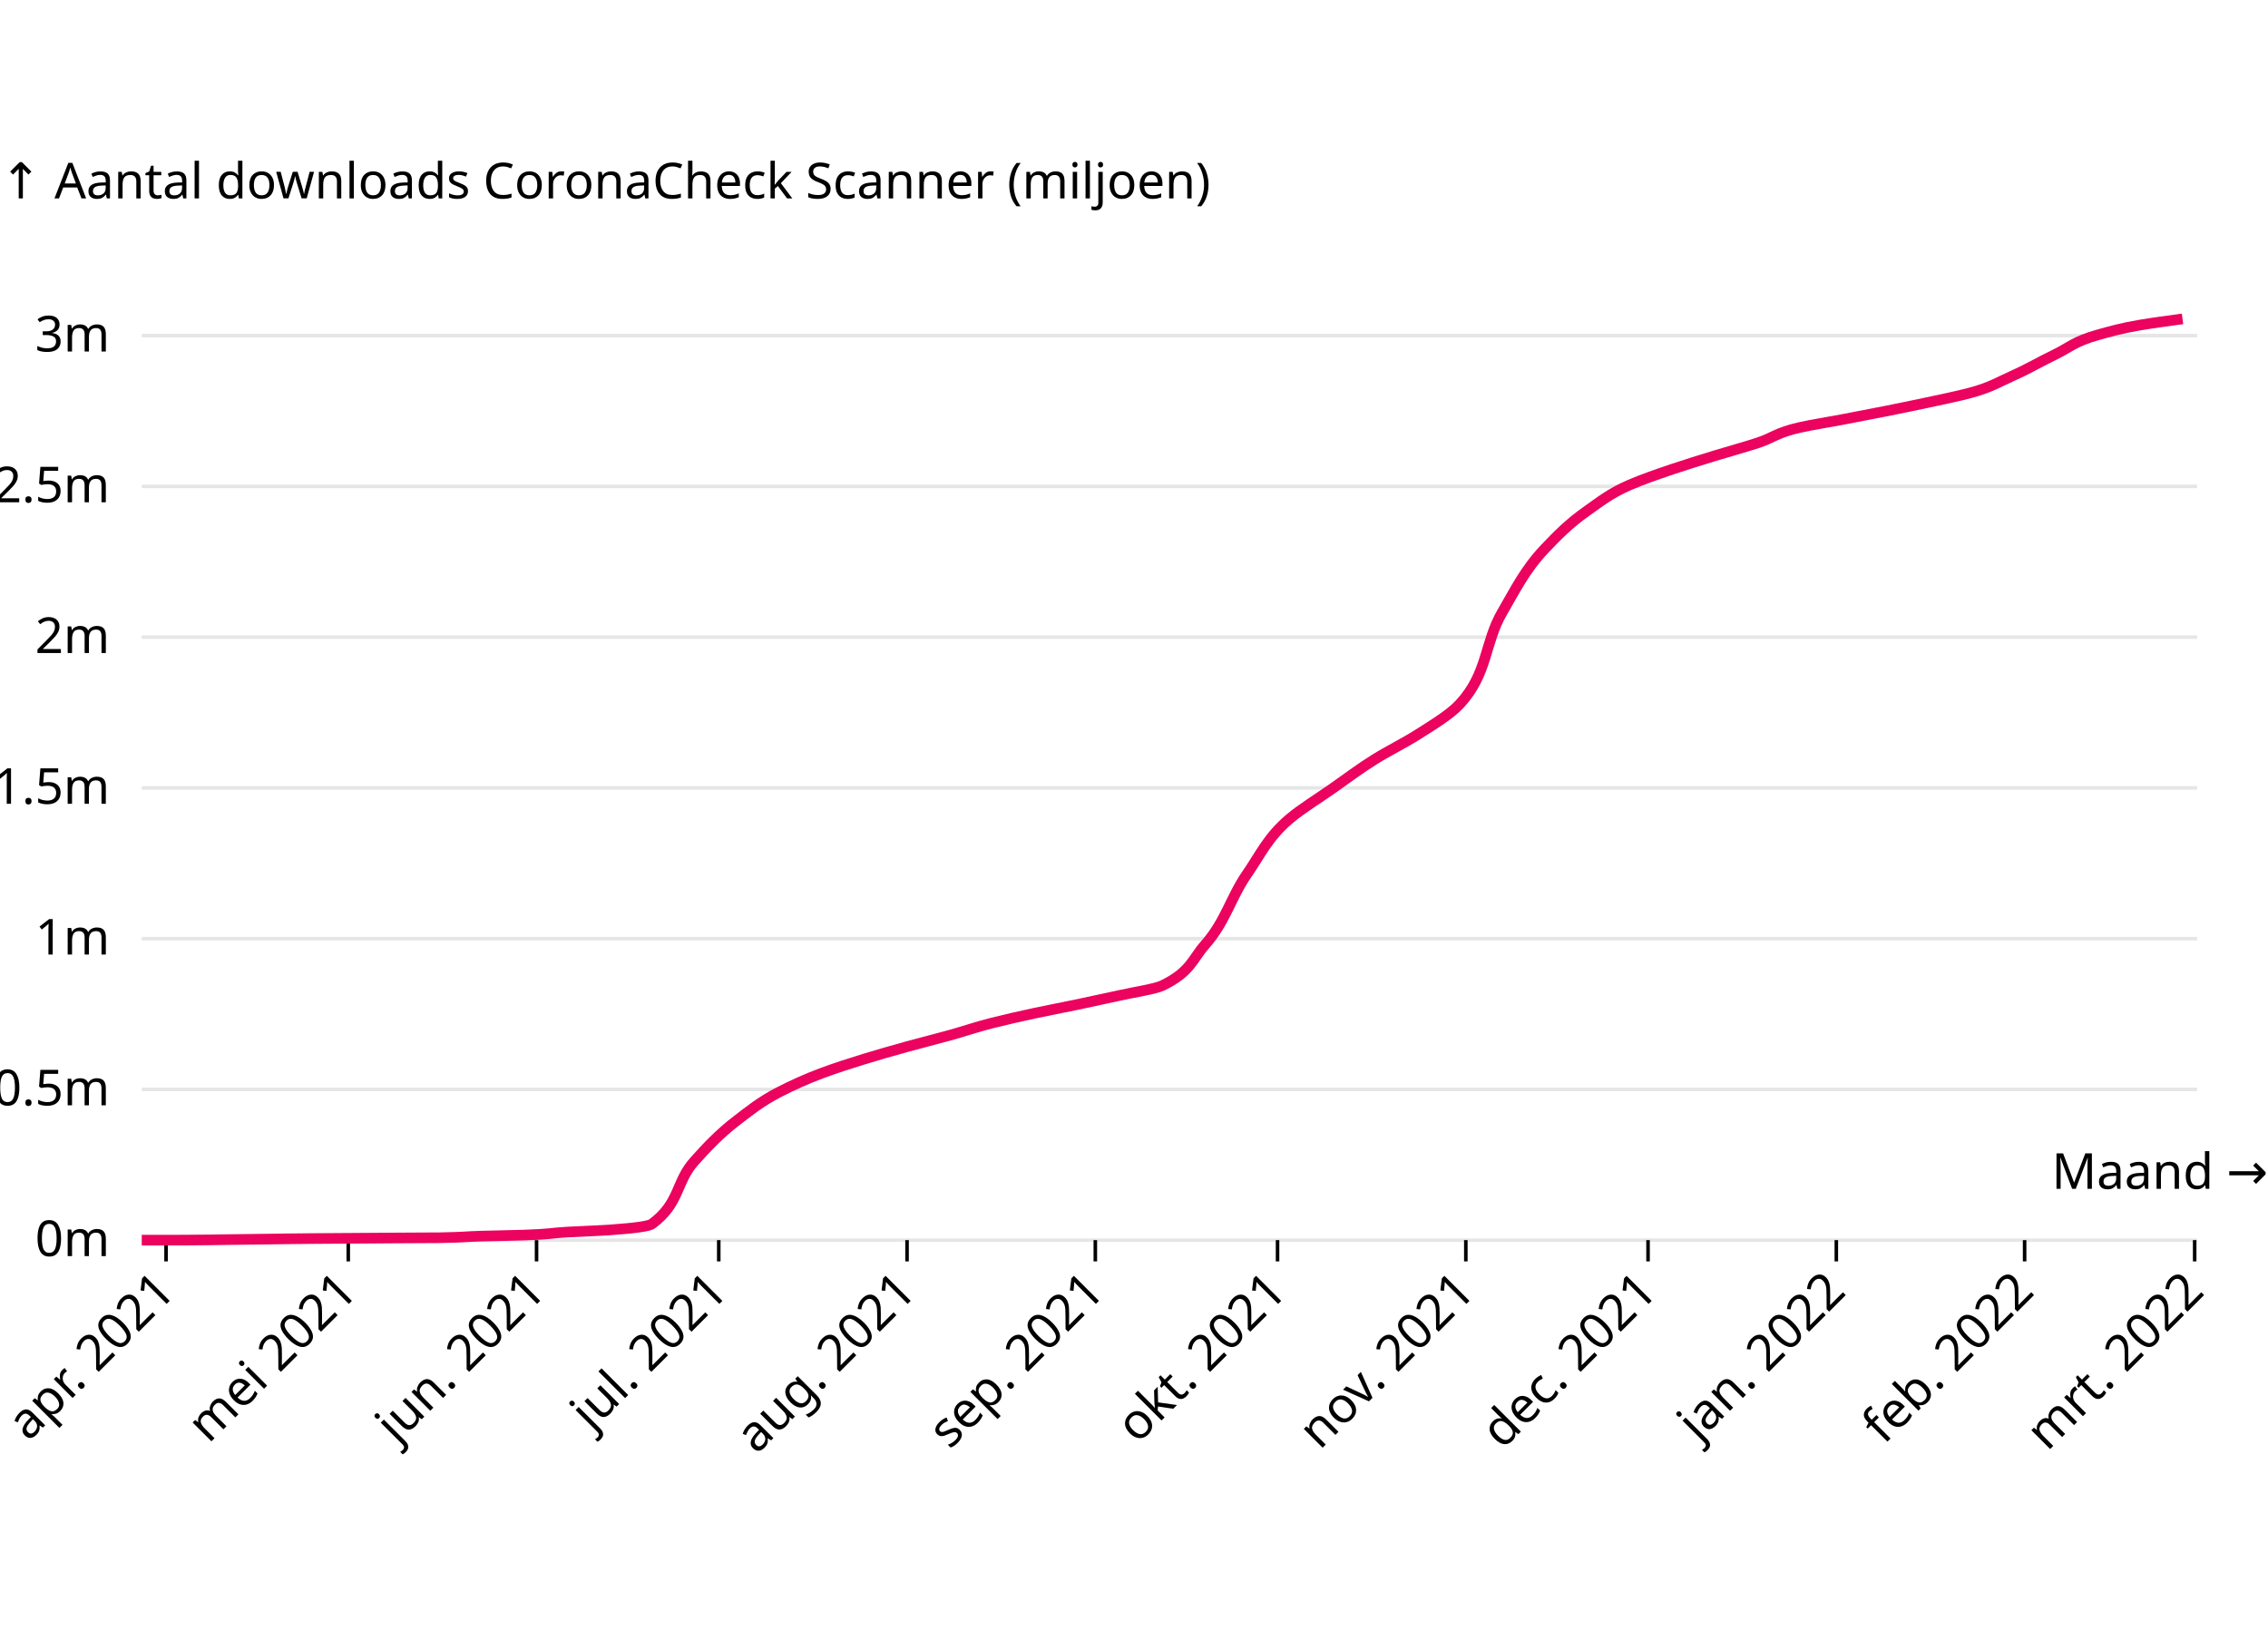
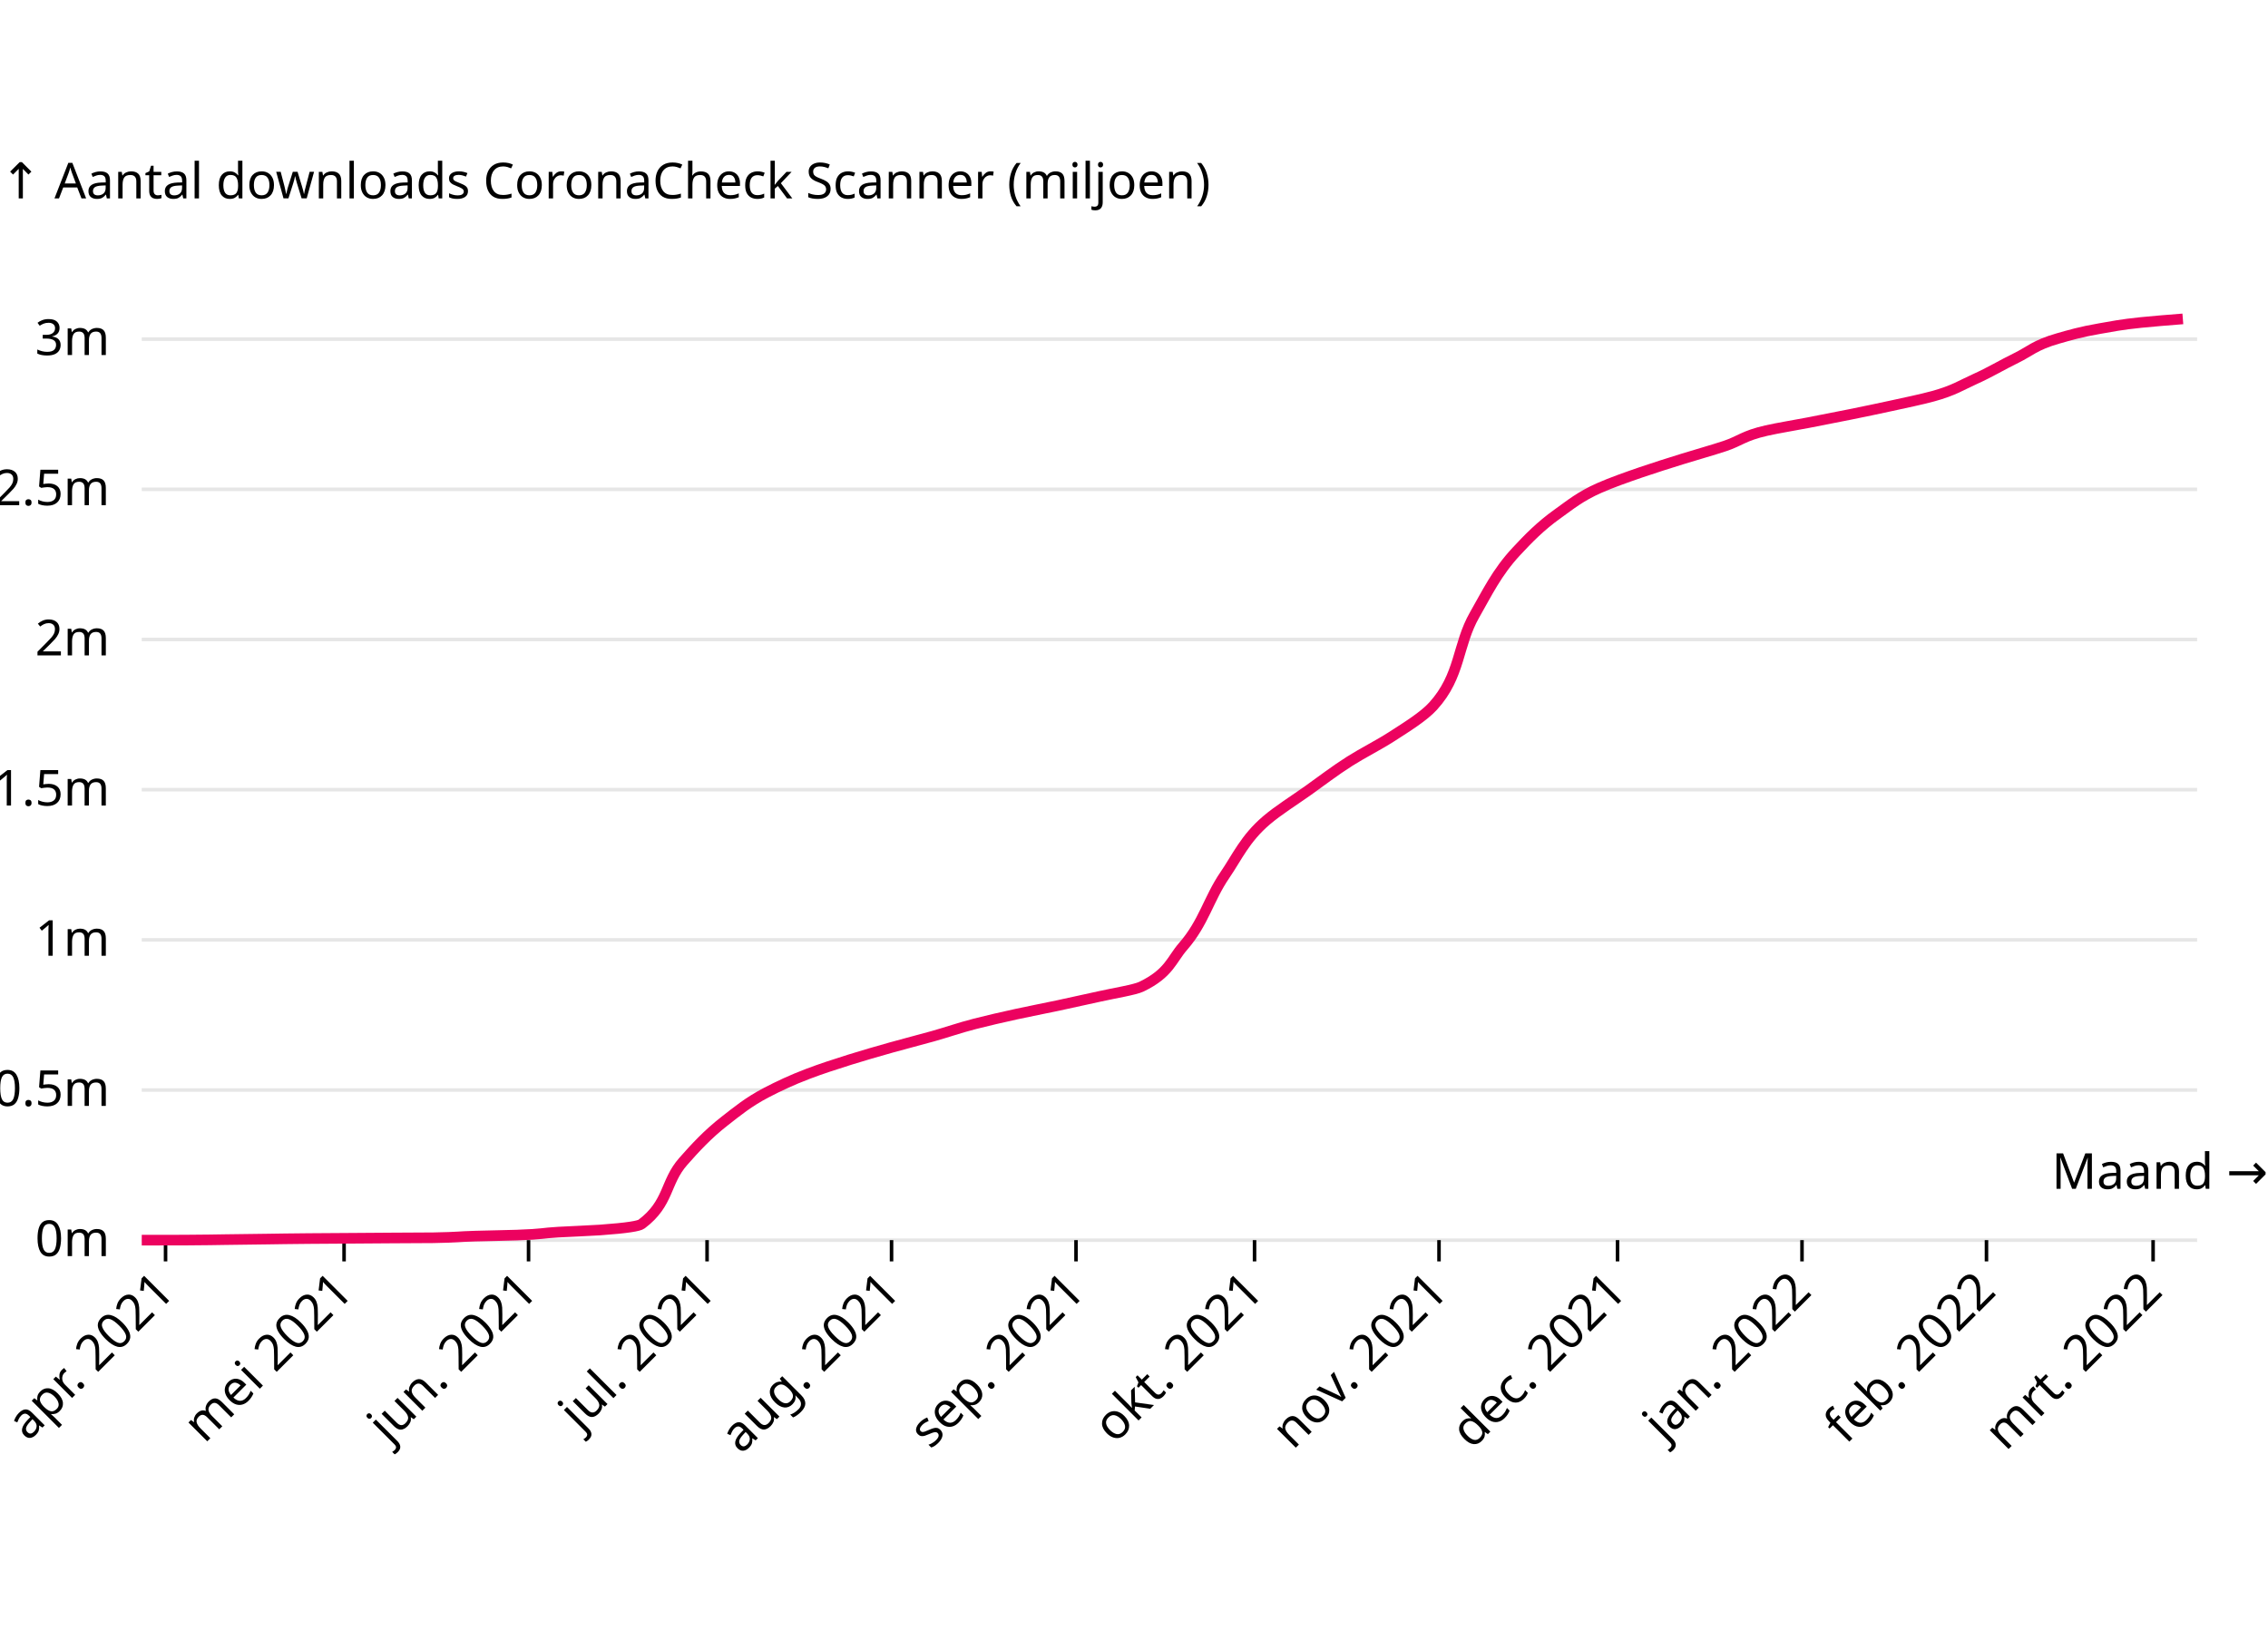
<svg xmlns="http://www.w3.org/2000/svg" class="plot" fill="currentColor" text-anchor="middle" width="640" height="460" viewBox="0 0 640 400" style="font-family: 'RO Sans', sans-serif; font-size: 14px;">
  <g transform="translate(40,0)" fill="none" text-anchor="end">
-     <g class="tick" opacity="1" transform="translate(0,320.0202)">
+     <g class="tick" opacity="1" transform="translate(0,320.0201)">
      <line stroke="currentColor" x2="0" />
      <line stroke="currentColor" x2="580" stroke-opacity="0.1" />
      <text fill="currentColor" x="-9" dy="0.32em">0m</text>
    </g>
-     <g class="tick" opacity="1" transform="translate(0,277.47)">
+     <g class="tick" opacity="1" transform="translate(0,277.6354)">
      <line stroke="currentColor" x2="0" />
      <line stroke="currentColor" x2="580" stroke-opacity="0.1" />
      <text fill="currentColor" x="-9" dy="0.32em">0.5m</text>
    </g>
-     <g class="tick" opacity="1" transform="translate(0,234.9199)">
+     <g class="tick" opacity="1" transform="translate(0,235.2508)">
      <line stroke="currentColor" x2="0" />
      <line stroke="currentColor" x2="580" stroke-opacity="0.1" />
      <text fill="currentColor" x="-9" dy="0.32em">1m</text>
    </g>
-     <g class="tick" opacity="1" transform="translate(0,192.3697)">
+     <g class="tick" opacity="1" transform="translate(0,192.8661)">
      <line stroke="currentColor" x2="0" />
      <line stroke="currentColor" x2="580" stroke-opacity="0.1" />
      <text fill="currentColor" x="-9" dy="0.32em">1.5m</text>
    </g>
-     <g class="tick" opacity="1" transform="translate(0,149.8195)">
+     <g class="tick" opacity="1" transform="translate(0,150.4815)">
      <line stroke="currentColor" x2="0" />
      <line stroke="currentColor" x2="580" stroke-opacity="0.1" />
      <text fill="currentColor" x="-9" dy="0.32em">2m</text>
    </g>
-     <g class="tick" opacity="1" transform="translate(0,107.2694)">
+     <g class="tick" opacity="1" transform="translate(0,108.0968)">
      <line stroke="currentColor" x2="0" />
      <line stroke="currentColor" x2="580" stroke-opacity="0.1" />
      <text fill="currentColor" x="-9" dy="0.32em">2.5m</text>
    </g>
-     <g class="tick" opacity="1" transform="translate(0,64.71924)">
+     <g class="tick" opacity="1" transform="translate(0,65.71218)">
      <line stroke="currentColor" x2="0" />
      <line stroke="currentColor" x2="580" stroke-opacity="0.1" />
      <text fill="currentColor" x="-9" dy="0.32em">3m</text>
    </g>
    <text fill="currentColor" transform="translate(-40,40)" dy="-1em" text-anchor="start">↑ Aantal downloads CoronaCheck Scanner (miljoen)</text>
  </g>
  <g transform="translate(0,320)" fill="none" text-anchor="middle">
-     <g class="tick" opacity="1" transform="translate(46.85574,0)">
+     <g class="tick" opacity="1" transform="translate(46.71687,0)">
      <line stroke="currentColor" y2="6" />
      <text fill="currentColor" dy="0.32em" transform="translate(0, 11.82843) rotate(-45)" text-anchor="end">apr. 2021</text>
    </g>
-     <g class="tick" opacity="1" transform="translate(98.27377,0)">
+     <g class="tick" opacity="1" transform="translate(97.0934,0)">
      <line stroke="currentColor" y2="6" />
      <text fill="currentColor" dy="0.32em" transform="translate(0, 11.82843) rotate(-45)" text-anchor="end">mei 2021</text>
    </g>
-     <g class="tick" opacity="1" transform="translate(151.4057,0)">
+     <g class="tick" opacity="1" transform="translate(149.1491,0)">
      <line stroke="currentColor" y2="6" />
      <text fill="currentColor" dy="0.32em" transform="translate(0, 11.82843) rotate(-45)" text-anchor="end">jun. 2021</text>
    </g>
-     <g class="tick" opacity="1" transform="translate(202.8238,0)">
+     <g class="tick" opacity="1" transform="translate(199.5257,0)">
      <line stroke="currentColor" y2="6" />
      <text fill="currentColor" dy="0.32em" transform="translate(0, 11.82843) rotate(-45)" text-anchor="end">jul. 2021</text>
    </g>
-     <g class="tick" opacity="1" transform="translate(255.9557,0)">
+     <g class="tick" opacity="1" transform="translate(251.5814,0)">
      <line stroke="currentColor" y2="6" />
      <text fill="currentColor" dy="0.32em" transform="translate(0, 11.82843) rotate(-45)" text-anchor="end">aug. 2021</text>
    </g>
-     <g class="tick" opacity="1" transform="translate(309.0877,0)">
+     <g class="tick" opacity="1" transform="translate(303.6372,0)">
      <line stroke="currentColor" y2="6" />
      <text fill="currentColor" dy="0.32em" transform="translate(0, 11.82843) rotate(-45)" text-anchor="end">sep. 2021</text>
    </g>
-     <g class="tick" opacity="1" transform="translate(360.5057,0)">
+     <g class="tick" opacity="1" transform="translate(354.0137,0)">
      <line stroke="currentColor" y2="6" />
      <text fill="currentColor" dy="0.32em" transform="translate(0, 11.82843) rotate(-45)" text-anchor="end">okt. 2021</text>
    </g>
-     <g class="tick" opacity="1" transform="translate(413.6377,0)">
+     <g class="tick" opacity="1" transform="translate(406.0694,0)">
      <line stroke="currentColor" y2="6" />
      <text fill="currentColor" dy="0.32em" transform="translate(0, 11.82843) rotate(-45)" text-anchor="end">nov. 2021</text>
    </g>
-     <g class="tick" opacity="1" transform="translate(465.0557,0)">
+     <g class="tick" opacity="1" transform="translate(456.446,0)">
      <line stroke="currentColor" y2="6" />
      <text fill="currentColor" dy="0.32em" transform="translate(0, 11.82843) rotate(-45)" text-anchor="end">dec. 2021</text>
    </g>
-     <g class="tick" opacity="1" transform="translate(518.1877,0)">
+     <g class="tick" opacity="1" transform="translate(508.5017,0)">
      <line stroke="currentColor" y2="6" />
      <text fill="currentColor" dy="0.32em" transform="translate(0, 11.82843) rotate(-45)" text-anchor="end">jan. 2022</text>
    </g>
-     <g class="tick" opacity="1" transform="translate(571.3197,0)">
+     <g class="tick" opacity="1" transform="translate(560.5575,0)">
      <line stroke="currentColor" y2="6" />
      <text fill="currentColor" dy="0.32em" transform="translate(0, 11.82843) rotate(-45)" text-anchor="end">feb. 2022</text>
    </g>
-     <g class="tick" opacity="1" transform="translate(619.3098,0)">
+     <g class="tick" opacity="1" transform="translate(607.5755,0)">
      <line stroke="currentColor" y2="6" />
      <text fill="currentColor" dy="0.32em" transform="translate(0, 11.82843) rotate(-45)" text-anchor="end">mrt. 2022</text>
    </g>
    <text fill="currentColor" transform="translate(640,-10)" dy="-0.32em" text-anchor="end">Maand →</text>
  </g>
  <g fill="none" stroke="#ec025f" stroke-width="3" stroke-miterlimit="1">
-     <path d="M40,320C45.764,319.997,51.529,319.995,51.998,319.992C59.996,319.947,60.199,319.901,63.995,319.856C68.249,319.805,71.913,319.754,75.993,319.703C79.918,319.654,81.82,319.605,87.99,319.556C91.347,319.529,96.068,319.502,99.988,319.476C104.074,319.448,107.351,319.42,111.985,319.392C115.598,319.371,122.859,319.349,123.983,319.327C131.981,319.173,130.557,319.019,135.98,318.865C139.41,318.767,145.197,318.67,147.978,318.572C155.976,318.292,155.035,318.011,159.975,317.731C163.497,317.531,169.136,317.331,171.973,317.131C179.971,316.567,183.208,316.004,183.97,315.44C191.969,309.525,190.647,303.61,195.968,297.694C199.413,293.864,202.956,290.034,207.966,286.204C211.47,283.524,214.725,280.844,219.963,278.164C223.422,276.395,227.207,274.625,231.961,272.856C235.534,271.526,239.636,270.196,243.958,268.865C247.713,267.71,251.784,266.554,255.956,265.399C259.808,264.332,264.106,263.265,267.953,262.198C272.132,261.039,275.378,259.881,279.951,258.722C283.587,257.801,287.667,256.879,291.948,255.958C295.728,255.144,300.054,254.331,303.946,253.518C308.065,252.657,312.064,251.796,315.943,250.935C320.079,250.017,326.011,249.099,327.941,248.182C335.939,244.378,336.567,240.574,339.939,236.77C345.897,230.048,347.264,223.326,351.936,216.604C355.536,211.426,357.773,206.247,363.934,201.069C367.291,198.247,371.891,195.425,375.931,192.603C379.891,189.837,383.491,187.07,387.929,184.304C391.624,182,396.289,179.697,399.926,177.393C404.498,174.498,409.244,171.603,411.924,168.707C419.922,160.065,418.863,151.423,423.921,142.781C427.415,136.811,430.249,130.841,435.919,124.871C439.318,121.292,442.793,117.714,447.916,114.135C451.397,111.705,454.296,109.274,459.914,106.843C463.319,105.37,467.561,103.897,471.911,102.424C475.651,101.158,479.794,99.891,483.909,98.625C487.805,97.426,492.233,96.228,495.907,95.029C500.391,93.566,501.352,92.102,507.904,90.639C511.241,89.894,515.974,89.148,519.902,88.403C523.978,87.63,528.018,86.856,531.899,86.083C536.032,85.259,540.065,84.436,543.897,83.612C548.097,82.71,552.526,81.807,555.894,80.904C561.895,79.296,564.245,77.688,567.892,76.08C572.44,74.074,575.701,72.068,579.889,70.063C583.73,68.223,585.319,66.384,591.887,64.544C595.223,63.61,598.382,62.676,603.884,61.741C607.303,61.161,611.593,60.58,615.882,60" />
+     <path d="M40,320C45.647,319.997,51.295,319.995,51.755,319.992C59.591,319.947,59.789,319.901,63.509,319.856C67.676,319.805,71.267,319.755,75.264,319.704C79.109,319.655,80.973,319.606,87.018,319.557C90.307,319.531,94.933,319.504,98.773,319.478C102.776,319.45,105.986,319.422,110.527,319.395C114.067,319.373,121.18,319.351,122.282,319.33C130.118,319.176,128.723,319.023,134.036,318.869C137.396,318.772,143.066,318.675,145.791,318.578C153.627,318.298,152.705,318.019,157.545,317.739C160.995,317.54,166.52,317.341,169.3,317.142C177.136,316.581,180.308,316.019,181.054,315.458C188.891,309.565,187.596,303.673,192.809,297.781C196.184,293.966,199.656,290.15,204.563,286.335C207.997,283.666,211.186,280.996,216.318,278.327C219.707,276.564,223.415,274.802,228.072,273.039C231.573,271.714,235.592,270.389,239.827,269.064C243.506,267.913,247.494,266.762,251.581,265.611C255.355,264.548,259.567,263.486,263.336,262.423C267.43,261.269,270.611,260.115,275.09,258.961C278.653,258.043,282.65,257.125,286.845,256.207C290.548,255.397,294.786,254.586,298.6,253.776C302.635,252.919,306.553,252.061,310.354,251.204C314.406,250.289,320.218,249.375,322.109,248.461C329.945,244.672,330.56,240.883,333.863,237.093C339.701,230.398,341.04,223.702,345.618,217.006C349.144,211.848,351.336,206.69,357.372,201.531C360.661,198.72,365.169,195.91,369.127,193.099C373.007,190.343,376.533,187.587,380.881,184.831C384.501,182.537,389.072,180.242,392.636,177.948C397.115,175.064,401.765,172.18,404.39,169.296C412.227,160.687,411.189,152.079,416.145,143.47C419.568,137.524,422.344,131.577,427.899,125.63C431.229,122.065,434.634,118.501,439.654,114.936C443.064,112.515,445.904,110.094,451.408,107.672C454.744,106.205,458.9,104.737,463.163,103.27C466.827,102.009,470.886,100.748,474.917,99.486C478.734,98.292,483.073,97.098,486.672,95.904C491.065,94.446,492.007,92.989,498.426,91.531C501.696,90.789,506.333,90.046,510.181,89.304C514.175,88.534,518.133,87.763,521.935,86.993C525.984,86.172,529.936,85.352,533.69,84.532C537.805,83.633,542.144,82.733,545.444,81.834C551.324,80.232,553.626,78.63,557.199,77.029C561.655,75.031,564.851,73.033,568.954,71.035C572.716,69.203,574.273,67.37,580.708,65.538C583.977,64.607,587.072,63.677,592.463,62.746C595.812,62.168,598.526,61.589,604.217,61.011C607.533,60.674,611.752,60.337,615.972,60" />
  </g>
</svg>
